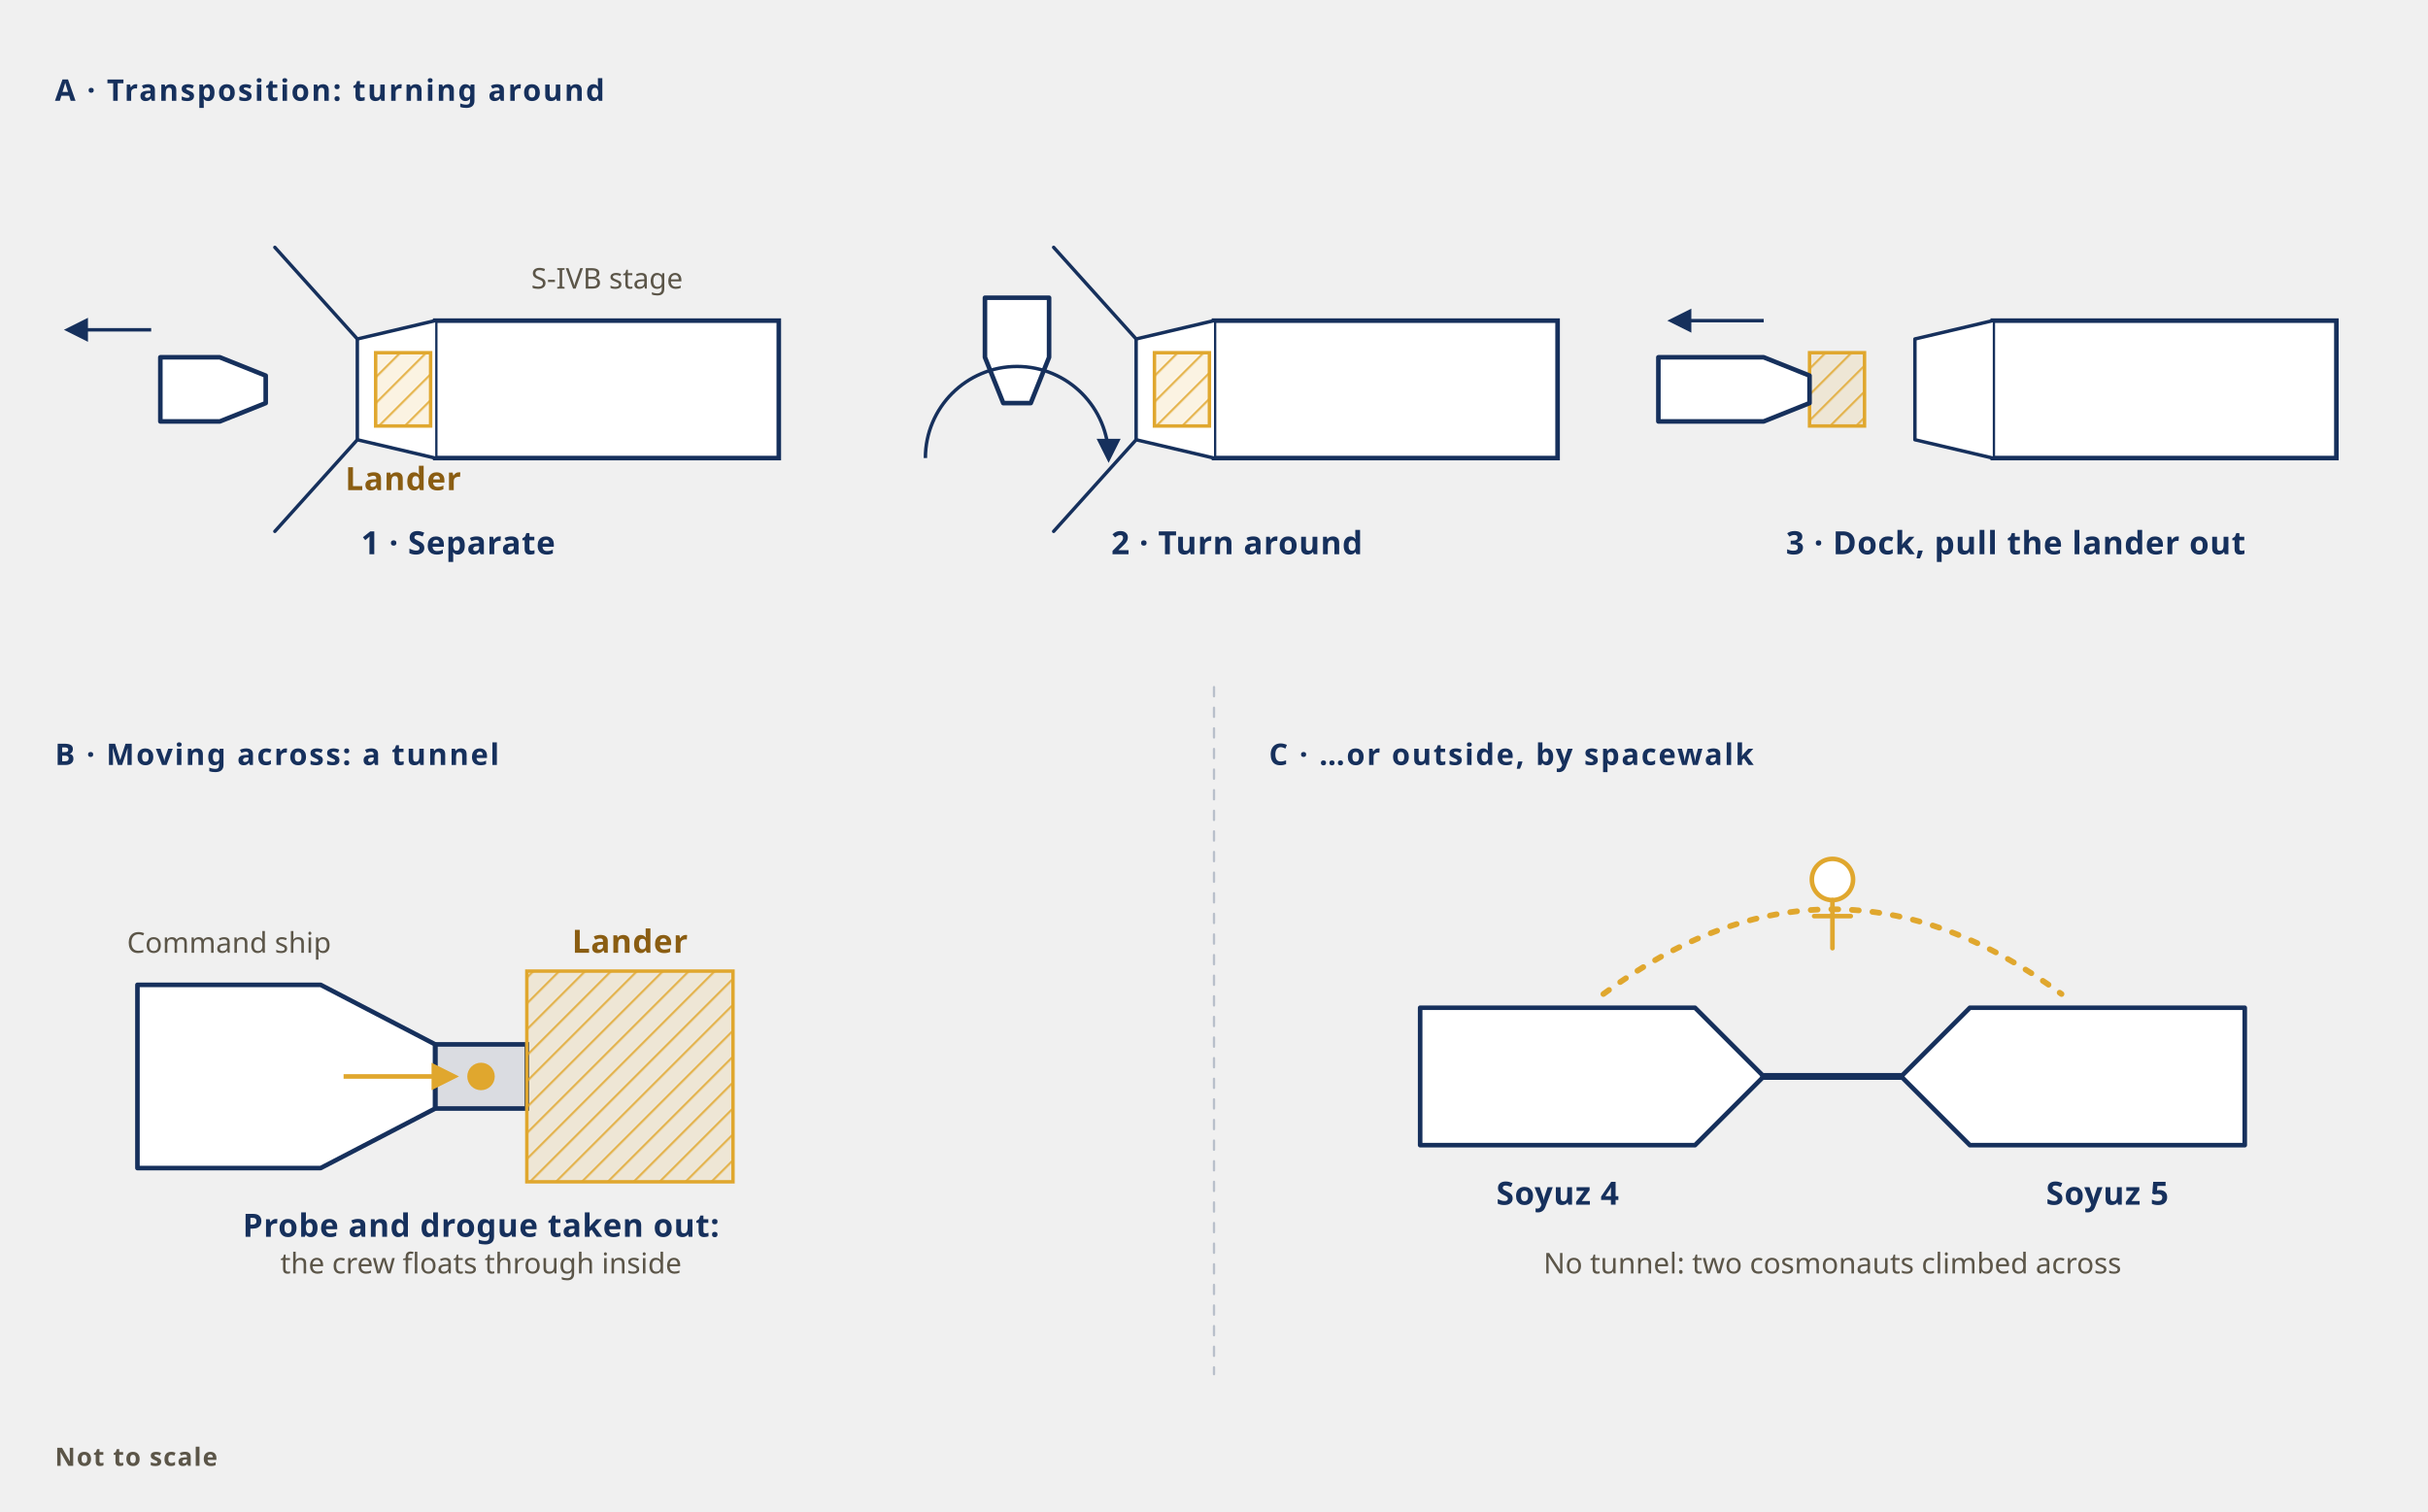
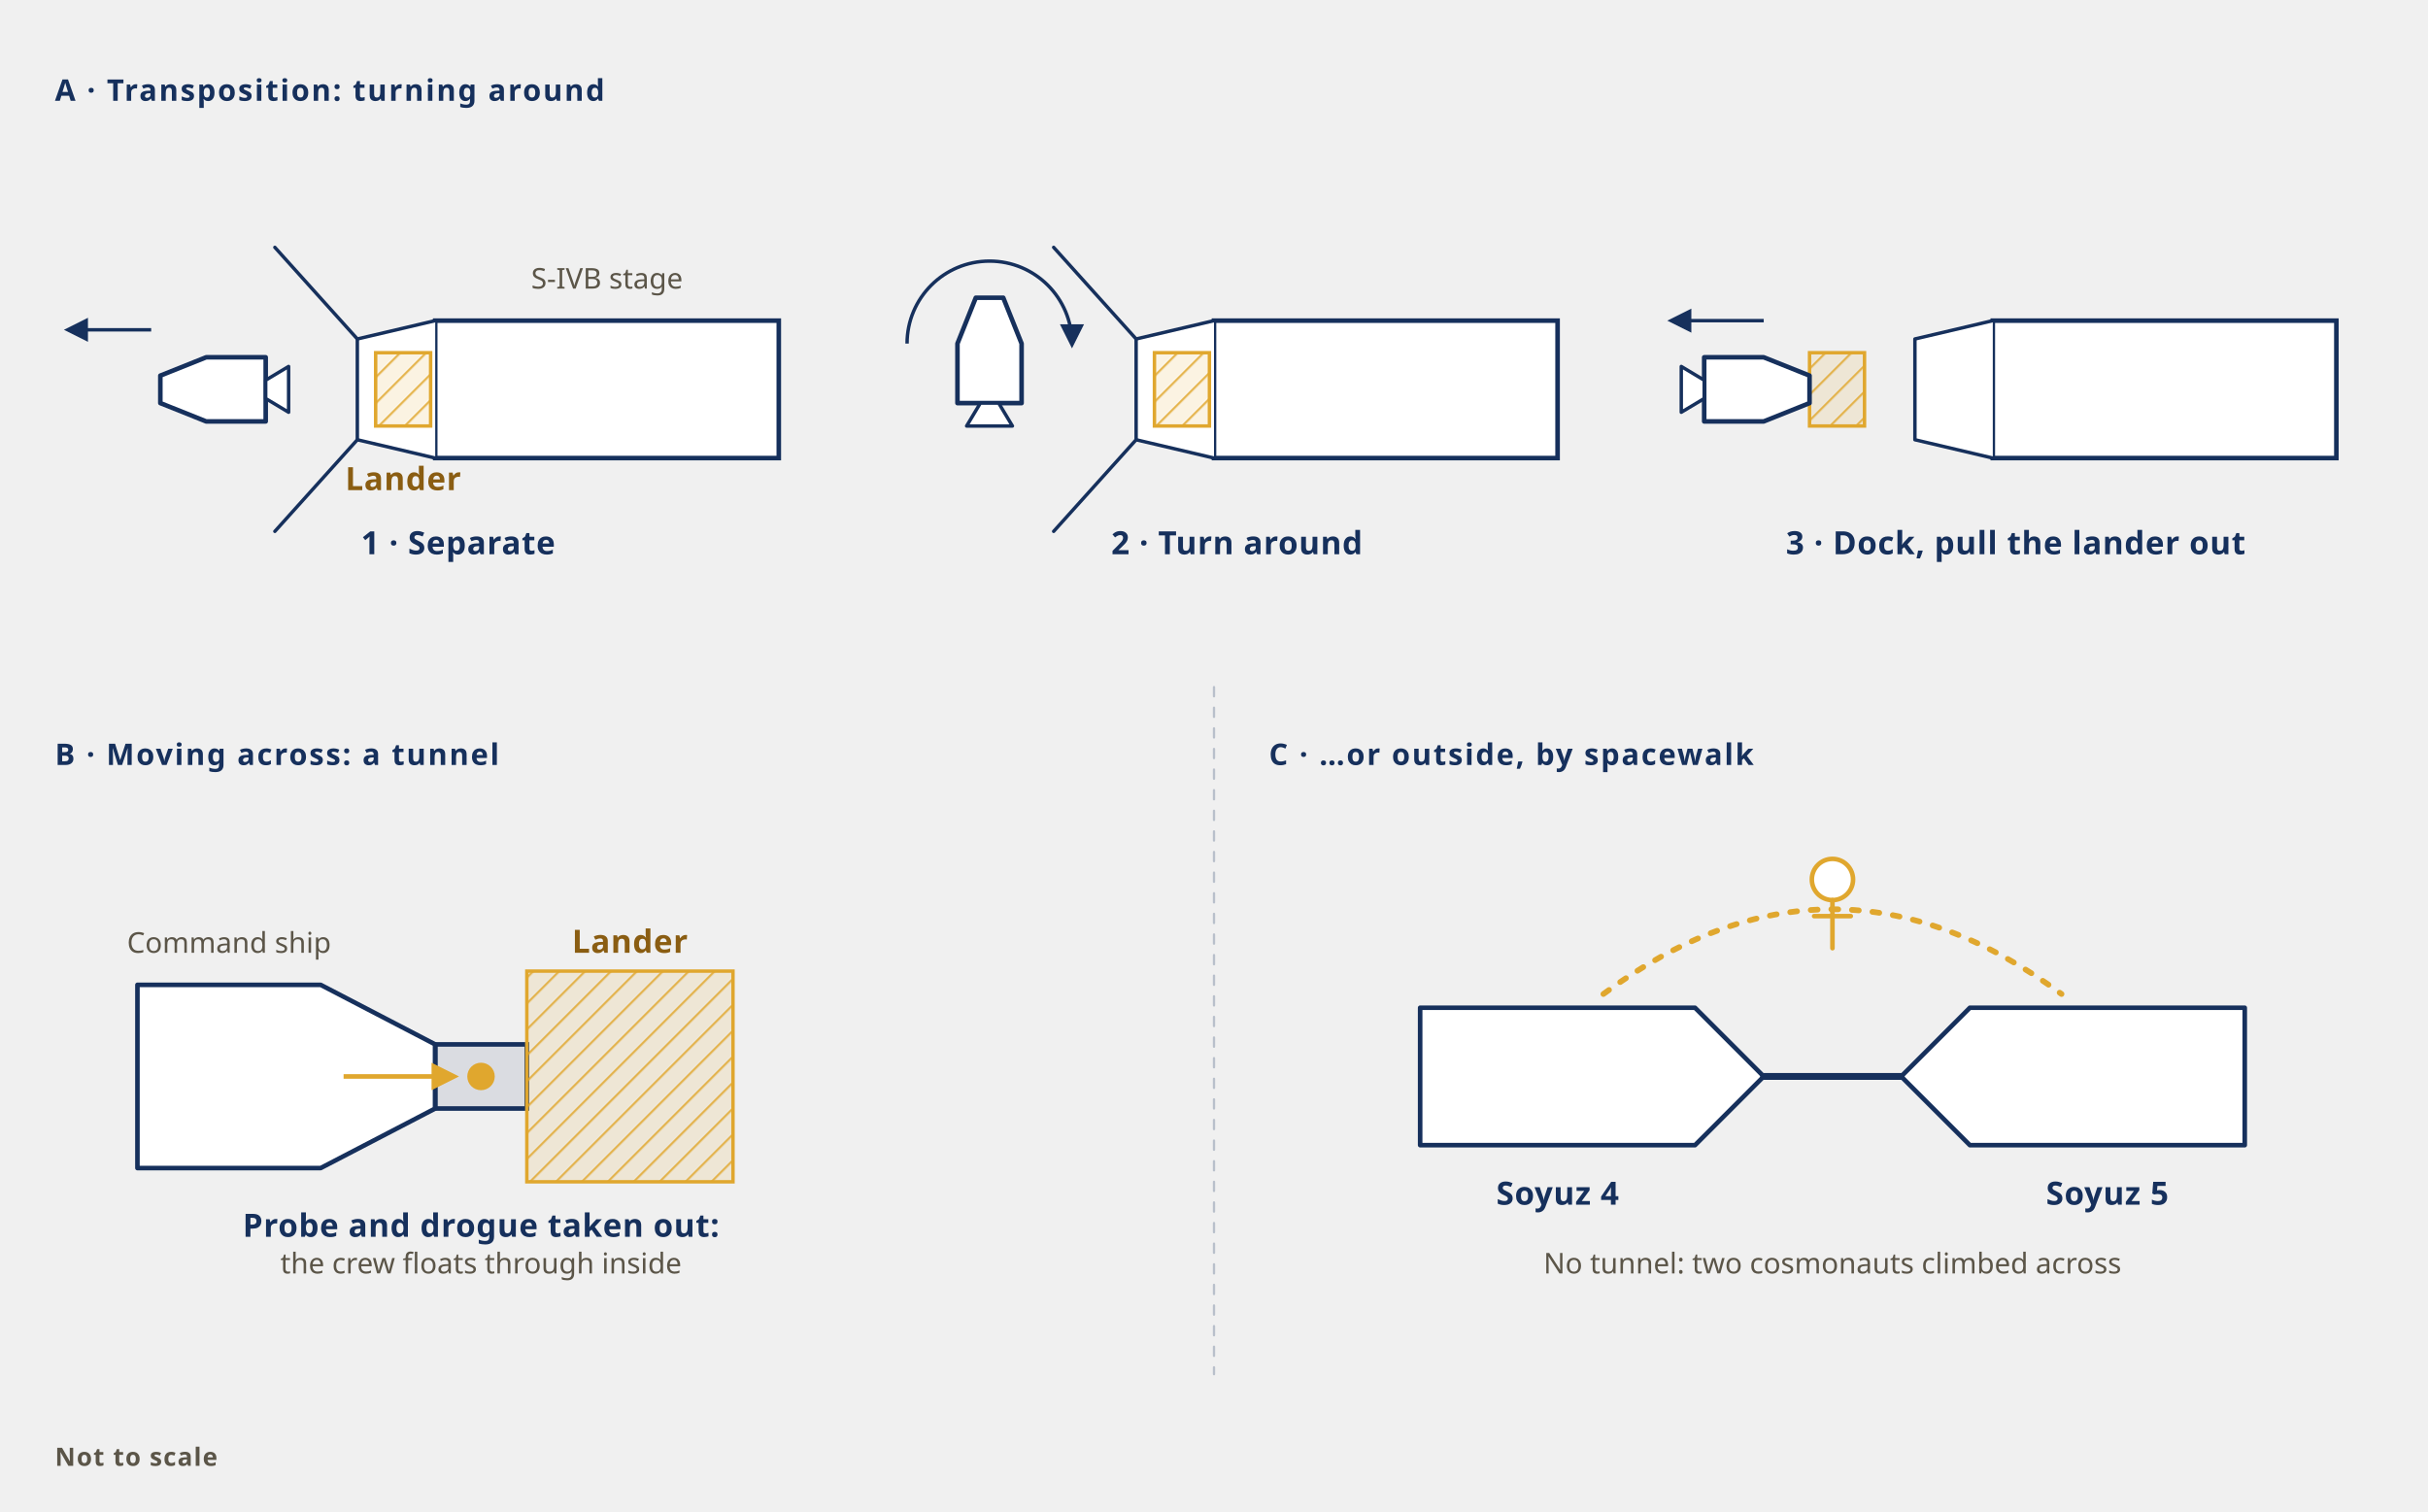
<svg xmlns="http://www.w3.org/2000/svg" viewBox="0 0 1060 660" width="1060" height="660">
  <style>
  .d-head { font-family: Archivo; font-weight: 700; font-size: 13px; letter-spacing: 0.8px; fill: #16305c; text-transform: uppercase; }
  .d-lbl { font-family: Archivo; font-weight: 700; font-size: 14px; letter-spacing: 0.3px; fill: #16305c; }
  .d-lbl-gold { font-family: Archivo; font-weight: 700; font-size: 14px; letter-spacing: 0.3px; fill: #8a5d12; }
  .d-txt { font-family: 'Work Sans'; font-weight: 500; font-size: 12.5px; fill: #5b5548; }
  .d-body { font-family: 'Work Sans'; font-weight: 500; font-size: 14px; fill: #1c1c1a; }
  .d-sm { font-family: Archivo; font-weight: 600; font-size: 11px; letter-spacing: 0.5px; fill: #5b5548; text-transform: uppercase; }
  .halo { paint-order: stroke; stroke: #ffffff; stroke-width: 4px; stroke-linejoin: round; }
  </style>
  <defs>
    <marker id="arN" viewBox="0 0 10 10" refX="8" refY="5" markerWidth="7" markerHeight="7" orient="auto-start-reverse">
      <path d="M0 0 10 5 0 10z" fill="#16305c" />
    </marker>
    <marker id="arG" viewBox="0 0 10 10" refX="8" refY="5" markerWidth="6" markerHeight="6" orient="auto-start-reverse">
      <path d="M0 0 10 5 0 10z" fill="#e0a72e" />
    </marker>
    <pattern id="hatch" width="8" height="8" patternUnits="userSpaceOnUse" patternTransform="rotate(45)">
      <rect width="8" height="8" fill="rgba(22,48,92,0.08)" />
      <line x1="0" y1="0" x2="0" y2="8" stroke="rgba(22,48,92,0.35)" stroke-width="2" />
    </pattern>
    <pattern id="hatchG" width="8" height="8" patternUnits="userSpaceOnUse" patternTransform="rotate(45)">
      <rect width="8" height="8" fill="rgba(224,167,46,0.14)" />
      <line x1="0" y1="0" x2="0" y2="8" stroke="rgba(224,167,46,0.75)" stroke-width="2" />
    </pattern>
  </defs>
  <text x="24" y="44" class="d-head">A · Transposition: turning around</text>
  <rect x="190.0" y="140.0" width="150.0" height="60.0" fill="#ffffff" stroke="#16305c" stroke-width="2" />
  <path d="M190 140 L156 148 L156 192 L190 200" fill="#ffffff" stroke="#16305c" stroke-width="1.5" stroke-linejoin="round" stroke-linecap="round" />
  <path d="M156 148 L120 108 M156 192 L120 232" fill="none" stroke="#16305c" stroke-width="1.5" stroke-linejoin="round" stroke-linecap="round" />
  <rect x="164.0" y="154.0" width="24.0" height="32.0" fill="url(#hatchG)" stroke="#e0a72e" stroke-width="1.5" />
-   <path d="M70 156 L96 156 L116 164 L116 176 L96 184 L70 184 Z" fill="#ffffff" stroke="#16305c" stroke-width="2" stroke-linejoin="round" stroke-linecap="round" />
+   <path d="M116 156 L90 156 L70 164 L70 176 L90 184 L116 184 Z" fill="#ffffff" stroke="#16305c" stroke-width="2" stroke-linejoin="round" stroke-linecap="round" />
+   <path d="M116 166 L126 160 L126 180 L116 174 Z" fill="#ffffff" stroke="#16305c" stroke-width="1.5" stroke-linejoin="round" stroke-linecap="round" />
  <path d="M66 144 L30 144" fill="none" stroke="#16305c" stroke-width="1.5" marker-end="url(#arN)" />
  <text x="200" y="242" text-anchor="middle" class="d-lbl">1 · Separate</text>
  <rect x="530.0" y="140.0" width="150.0" height="60.0" fill="#ffffff" stroke="#16305c" stroke-width="2" />
  <path d="M530 140 L496 148 L496 192 L530 200" fill="#ffffff" stroke="#16305c" stroke-width="1.5" stroke-linejoin="round" stroke-linecap="round" />
  <path d="M496 148 L460 108 M496 192 L460 232" fill="none" stroke="#16305c" stroke-width="1.5" stroke-linejoin="round" stroke-linecap="round" />
  <rect x="504.0" y="154.0" width="24.0" height="32.0" fill="url(#hatchG)" stroke="#e0a72e" stroke-width="1.5" />
-   <path d="M430 130 L430 156 L438 176 L450 176 L458 156 L458 130 Z" fill="#ffffff" stroke="#16305c" stroke-width="2" stroke-linejoin="round" stroke-linecap="round" />
-   <path d="M404 200 A40 40 0 0 1 484 200" fill="none" stroke="#16305c" stroke-width="1.5" marker-end="url(#arN)" />
+   <path d="M418 176 L418 150 L426 130 L438 130 L446 150 L446 176 Z" fill="#ffffff" stroke="#16305c" stroke-width="2" stroke-linejoin="round" stroke-linecap="round" />
+   <path d="M428 176 L422 186 L442 186 L436 176 Z" fill="#ffffff" stroke="#16305c" stroke-width="1.5" stroke-linejoin="round" stroke-linecap="round" />
+   <path d="M396 150 A36 36 0 0 1 468 150" fill="none" stroke="#16305c" stroke-width="1.5" marker-end="url(#arN)" />
  <text x="540" y="242" text-anchor="middle" class="d-lbl">2 · Turn around</text>
  <rect x="870.0" y="140.0" width="150.0" height="60.0" fill="#ffffff" stroke="#16305c" stroke-width="2" />
  <path d="M870 140 L836 148 L836 192 L870 200" fill="#ffffff" stroke="#16305c" stroke-width="1.5" stroke-linejoin="round" stroke-linecap="round" />
  <rect x="790.0" y="154.0" width="24.0" height="32.0" fill="url(#hatchG)" stroke="#e0a72e" stroke-width="1.5" />
-   <path d="M790 164 L770 156 L724 156 L724 184 L770 184 L790 176 Z" fill="#ffffff" stroke="#16305c" stroke-width="2" stroke-linejoin="round" stroke-linecap="round" />
+   <path d="M790 164 L770 156 L744 156 L744 184 L770 184 L790 176 Z" fill="#ffffff" stroke="#16305c" stroke-width="2" stroke-linejoin="round" stroke-linecap="round" />
+   <path d="M744 166 L734 160 L734 180 L744 174 Z" fill="#ffffff" stroke="#16305c" stroke-width="1.5" stroke-linejoin="round" stroke-linecap="round" />
  <path d="M770 140 L730 140" fill="none" stroke="#16305c" stroke-width="1.5" marker-end="url(#arN)" />
  <text x="880" y="242" text-anchor="middle" class="d-lbl">3 · Dock, pull the lander out</text>
  <text x="265" y="126" text-anchor="middle" class="d-txt">S-IVB stage</text>
  <text x="176" y="214" text-anchor="middle" class="d-lbl-gold">Lander</text>
  <path d="M530 300 L530 600" fill="none" stroke="rgba(22,48,92,0.25)" stroke-width="1" stroke-dasharray="4 5" stroke-linejoin="round" stroke-linecap="round" />
  <text x="24" y="334" class="d-head">B · Moving across: a tunnel</text>
  <path d="M60 430 L140 430 L190 456 L190 484 L140 510 L60 510 Z" fill="#ffffff" stroke="#16305c" stroke-width="2" stroke-linejoin="round" stroke-linecap="round" />
  <rect x="190.0" y="456.0" width="40.0" height="28.0" fill="rgba(22,48,92,0.10)" stroke="#16305c" stroke-width="2" />
  <rect x="230.0" y="424.0" width="90.0" height="92.0" fill="url(#hatchG)" stroke="#e0a72e" stroke-width="1.5" />
  <circle cx="210" cy="470" r="6" fill="#e0a72e" />
  <path d="M150 470 L198 470" fill="none" stroke="#e0a72e" stroke-width="2" marker-end="url(#arG)" />
  <text x="100" y="416" text-anchor="middle" class="d-txt">Command ship</text>
  <text x="275" y="416" text-anchor="middle" class="d-lbl-gold">Lander</text>
  <text x="210" y="540" text-anchor="middle" class="d-lbl">Probe and drogue taken out:</text>
  <text x="210" y="556" text-anchor="middle" class="d-txt">the crew floats through inside</text>
  <text x="554" y="334" class="d-head">C · …or outside, by spacewalk</text>
  <path d="M620 440 L740 440 L770 470 L740 500 L620 500 Z" fill="#ffffff" stroke="#16305c" stroke-width="2" stroke-linejoin="round" stroke-linecap="round" />
  <path d="M980 440 L860 440 L830 470 L860 500 L980 500 Z" fill="#ffffff" stroke="#16305c" stroke-width="2" stroke-linejoin="round" stroke-linecap="round" />
  <path d="M770 470 L830 470" fill="none" stroke="#16305c" stroke-width="3" stroke-linejoin="round" stroke-linecap="round" />
  <path d="M700 434 Q800 360 900 434" fill="none" stroke="#e0a72e" stroke-width="2.5" stroke-dasharray="3 6" stroke-linejoin="round" stroke-linecap="round" />
  <circle cx="800.0" cy="384.0" r="9.0" fill="#ffffff" stroke="#e0a72e" stroke-width="2" />
  <path d="M800 393 L800 414 M792 400 L808 400" fill="none" stroke="#e0a72e" stroke-width="2" stroke-linejoin="round" stroke-linecap="round" />
  <text x="680" y="526" text-anchor="middle" class="d-lbl">Soyuz 4</text>
  <text x="920" y="526" text-anchor="middle" class="d-lbl">Soyuz 5</text>
  <text x="800" y="556" text-anchor="middle" class="d-txt">No tunnel: two cosmonauts climbed across</text>
  <text x="24" y="640" class="d-sm">Not to scale</text>
</svg>
